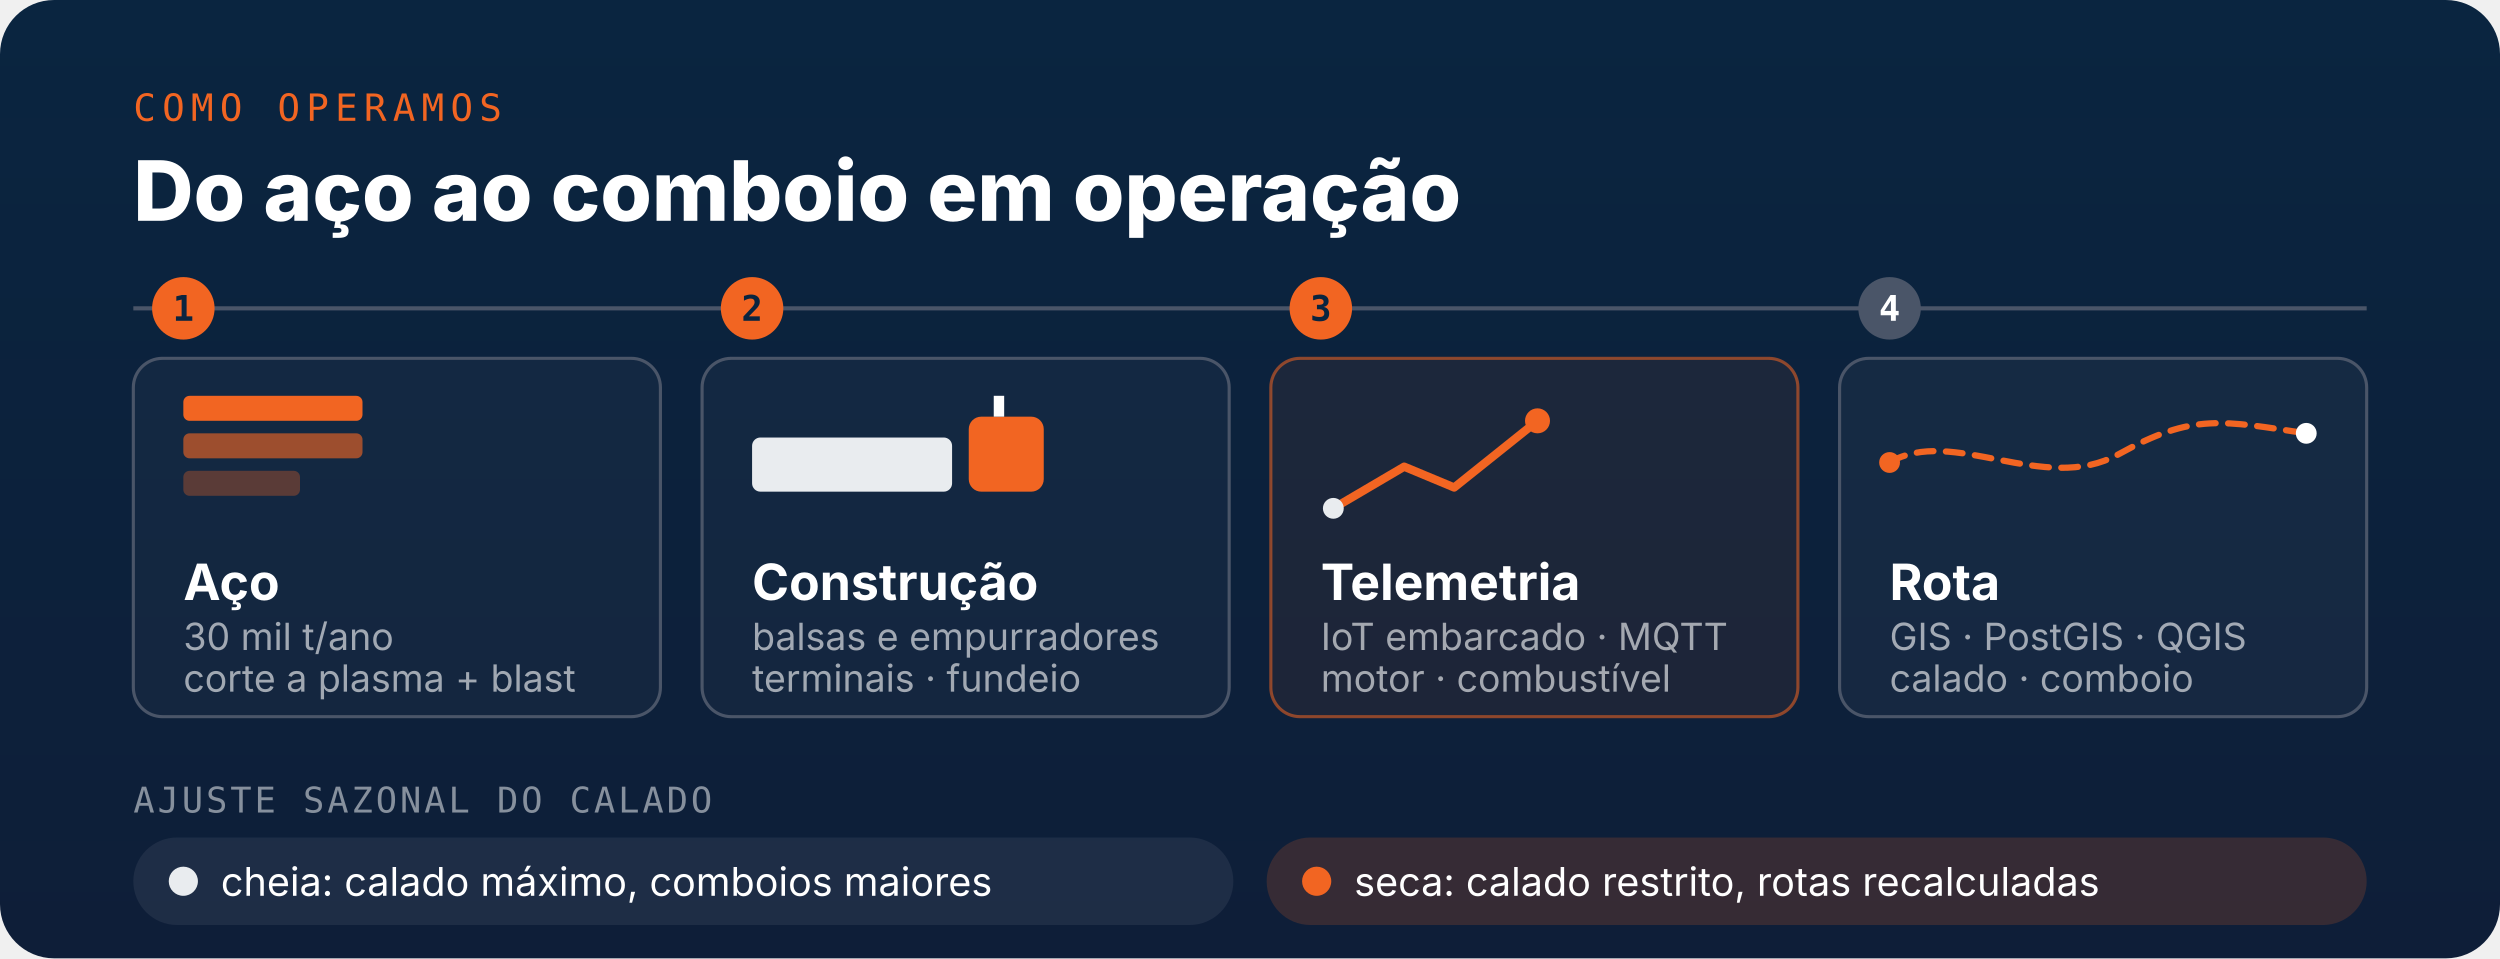
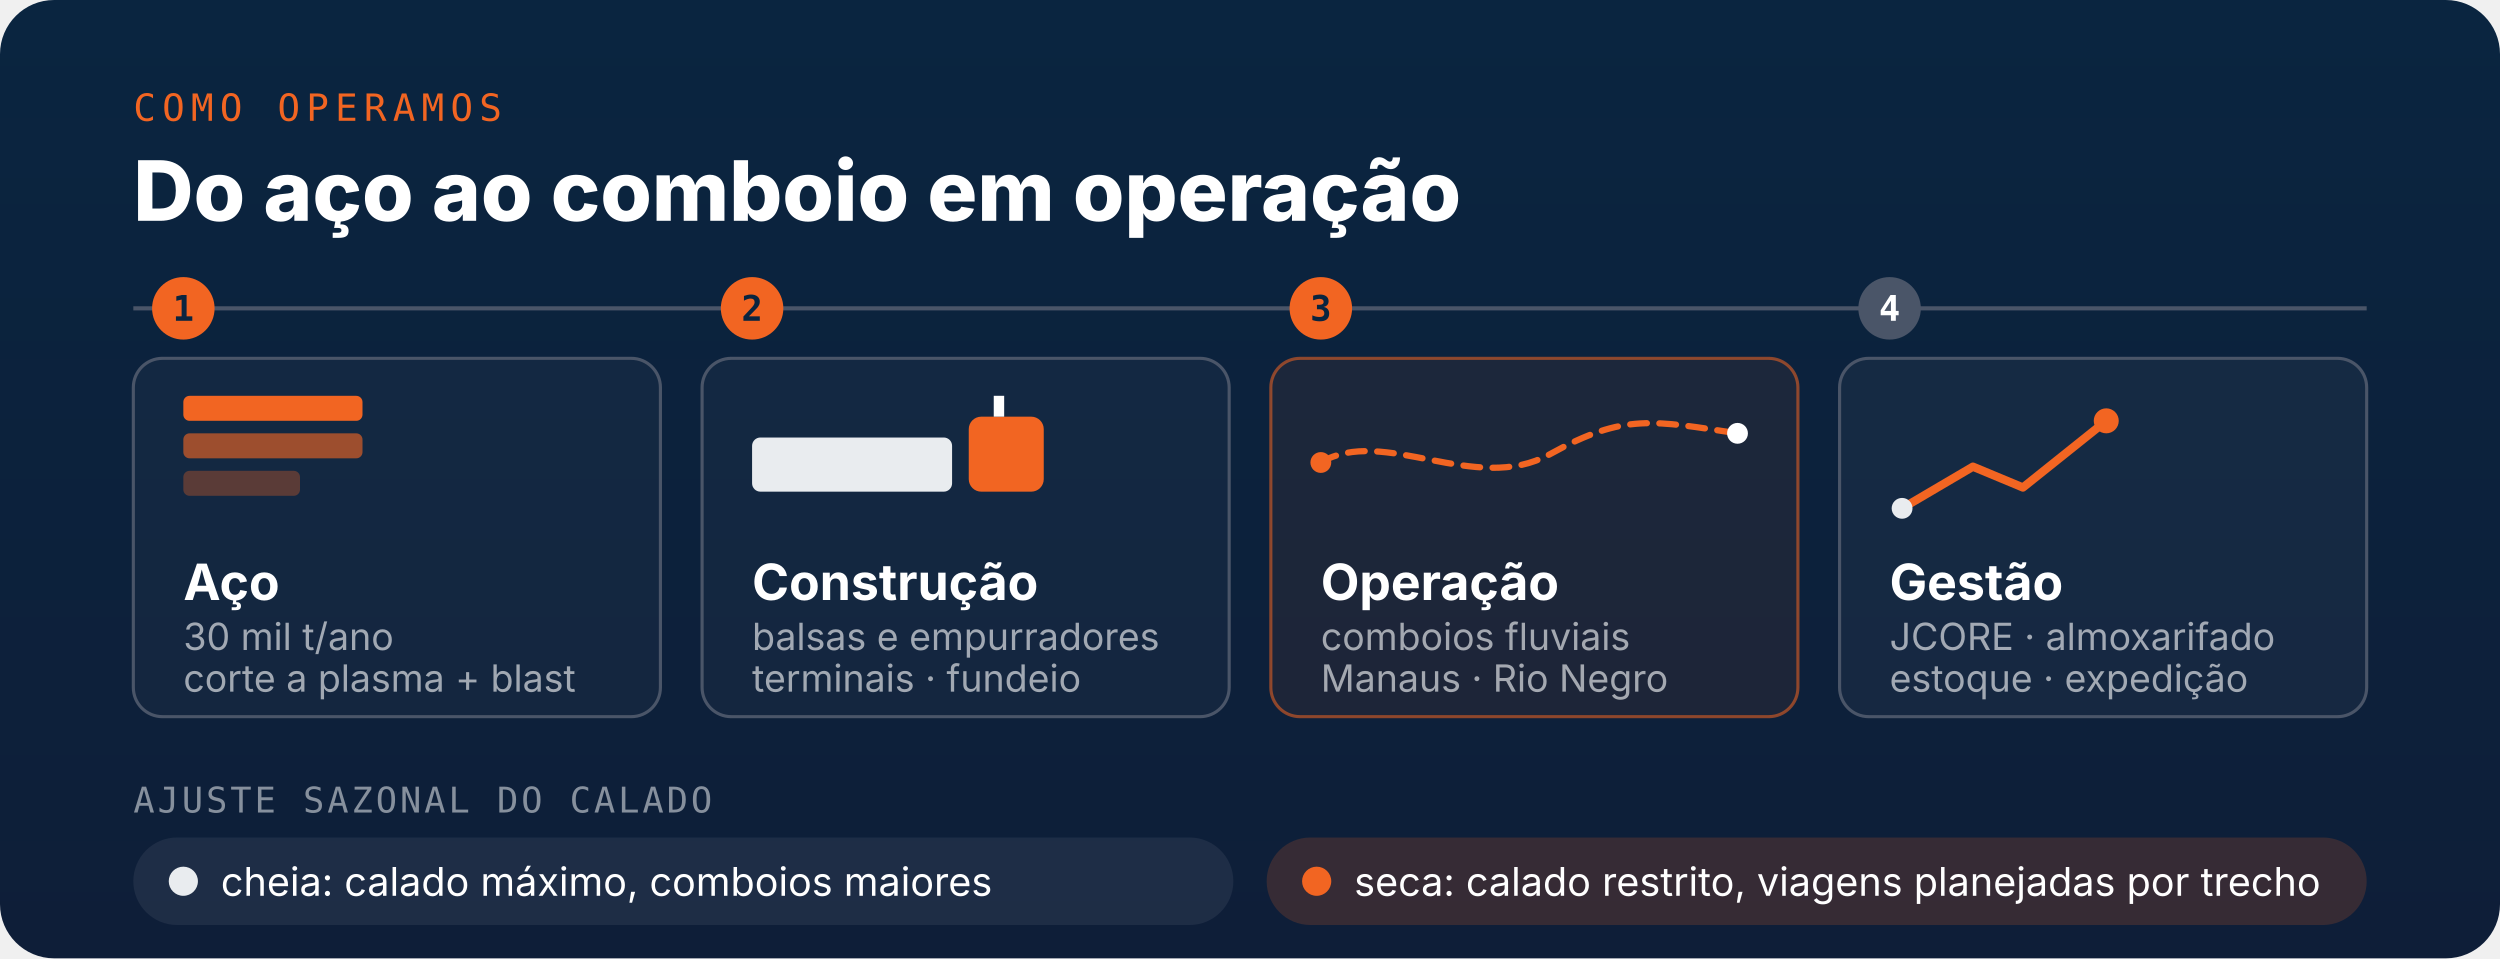
<svg xmlns="http://www.w3.org/2000/svg" width="1200" height="460" viewBox="0 0 1200 460" role="img" aria-labelledby="wfTitle wfDesc">
  <defs>
    <linearGradient id="wfNavy" x1="0" y1="0" x2="0" y2="1">
      <stop offset="0" stop-color="#0A2540" />
      <stop offset="1" stop-color="#0E1E38" />
    </linearGradient>
    <clipPath id="wfClip">
      <rect width="1200" height="460" rx="26" />
    </clipPath>
  </defs>
  <g clip-path="url(#wfClip)">
    <rect width="1200" height="460" fill="url(#wfNavy)" />
    <text x="64" y="58" font-family="ui-monospace,SFMono-Regular,Menlo,monospace" font-size="18" letter-spacing="3" fill="#F26522">COMO OPERAMOS</text>
    <text x="64" y="106" font-family="-apple-system,BlinkMacSystemFont,Segoe UI,sans-serif" font-size="40" font-weight="800" fill="#FFFFFF">Do aço ao comboio em operação</text>
    <line x1="64" y1="148" x2="1136" y2="148" stroke="#4A5568" stroke-width="2" />
    <g transform="translate(64 0)">
      <rect x="0" y="172" width="253" height="172" rx="14" fill="#FFFFFF" fill-opacity="0.03" stroke="#4A5568" stroke-width="1.5" />
      <g transform="translate(24 190)">
        <rect x="0" y="0" width="86" height="12" rx="3" fill="#F26522" />
        <rect x="0" y="18" width="86" height="12" rx="3" fill="#F26522" opacity="0.62" />
        <rect x="0" y="36" width="56" height="12" rx="3" fill="#F26522" opacity="0.32" />
      </g>
      <text x="24" y="288" font-family="-apple-system,BlinkMacSystemFont,Segoe UI,sans-serif" font-size="24" font-weight="700" fill="#FFFFFF">Aço</text>
      <text x="24" y="312" font-family="-apple-system,BlinkMacSystemFont,Segoe UI,sans-serif" font-size="18" fill="#E9ECEF" opacity="0.66">30 mil t/ano</text>
      <text x="24" y="332" font-family="-apple-system,BlinkMacSystemFont,Segoe UI,sans-serif" font-size="18" fill="#E9ECEF" opacity="0.66">corte a plasma + blast</text>
    </g>
    <g transform="translate(337 0)">
      <rect x="0" y="172" width="253" height="172" rx="14" fill="#FFFFFF" fill-opacity="0.03" stroke="#4A5568" stroke-width="1.5" />
      <g transform="translate(24 196)">
        <rect x="0" y="14" width="96" height="26" rx="4" fill="#E9ECEF" />
        <rect x="104" y="4" width="36" height="36" rx="6" fill="#F26522" />
        <rect x="116" y="-6" width="5" height="10" fill="#FFFFFF" />
      </g>
      <text x="24" y="288" font-family="-apple-system,BlinkMacSystemFont,Segoe UI,sans-serif" font-size="24" font-weight="700" fill="#FFFFFF">Construção</text>
      <text x="24" y="312" font-family="-apple-system,BlinkMacSystemFont,Segoe UI,sans-serif" font-size="18" fill="#E9ECEF" opacity="0.66">balsas e empurradores</text>
      <text x="24" y="332" font-family="-apple-system,BlinkMacSystemFont,Segoe UI,sans-serif" font-size="18" fill="#E9ECEF" opacity="0.66">terminais · fundeio</text>
    </g>
    <g transform="translate(610 0)">
      <rect x="0" y="172" width="253" height="172" rx="14" fill="#F26522" fill-opacity="0.07" stroke="#F26522" stroke-opacity="0.55" stroke-width="1.5" />
+       <g transform="translate(24 196)">
+         <path d="M0 26 C 30 8, 74 42, 110 22 S 160 6, 200 12" fill="none" stroke="#F26522" stroke-width="3" stroke-dasharray="8 6" stroke-linecap="round" />
+         <circle cx="0" cy="26" r="5" fill="#F26522" />
+         <circle cx="200" cy="12" r="5" fill="#FFFFFF" />
+       </g>
+       <text x="24" y="288" font-family="-apple-system,BlinkMacSystemFont,Segoe UI,sans-serif" font-size="24" font-weight="700" fill="#FFFFFF">Operação</text>
+       <text x="24" y="312" font-family="-apple-system,BlinkMacSystemFont,Segoe UI,sans-serif" font-size="18" fill="#E9ECEF" opacity="0.66">comboios fluviais</text>
+       <text x="24" y="332" font-family="-apple-system,BlinkMacSystemFont,Segoe UI,sans-serif" font-size="18" fill="#E9ECEF" opacity="0.66">Manaus · Rio Negro</text>
+     </g>
+     <g transform="translate(883 0)">
+       <rect x="0" y="172" width="253" height="172" rx="14" fill="#4A5568" fill-opacity="0.16" stroke="#4A5568" stroke-width="1.5" />
      <g transform="translate(24 194)">
        <path d="M6 50 L 40 30 L 64 40 L 104 8" fill="none" stroke="#F26522" stroke-width="4" stroke-linecap="round" stroke-linejoin="round" />
        <circle cx="104" cy="8" r="6" fill="#F26522" />
        <circle cx="6" cy="50" r="5" fill="#E9ECEF" />
      </g>
-       <text x="24" y="288" font-family="-apple-system,BlinkMacSystemFont,Segoe UI,sans-serif" font-size="24" font-weight="700" fill="#FFFFFF">Telemetria</text>
-       <text x="24" y="312" font-family="-apple-system,BlinkMacSystemFont,Segoe UI,sans-serif" font-size="18" fill="#E9ECEF" opacity="0.66">IoT embarcado · MQTT</text>
-       <text x="24" y="332" font-family="-apple-system,BlinkMacSystemFont,Segoe UI,sans-serif" font-size="18" fill="#E9ECEF" opacity="0.66">motor · combustível</text>
-     </g>
-     <g transform="translate(883 0)">
-       <rect x="0" y="172" width="253" height="172" rx="14" fill="#4A5568" fill-opacity="0.16" stroke="#4A5568" stroke-width="1.5" />
-       <g transform="translate(24 196)">
-         <path d="M0 26 C 30 8, 74 42, 110 22 S 160 6, 200 12" fill="none" stroke="#F26522" stroke-width="3" stroke-dasharray="8 6" stroke-linecap="round" />
-         <circle cx="0" cy="26" r="5" fill="#F26522" />
-         <circle cx="200" cy="12" r="5" fill="#FFFFFF" />
-       </g>
-       <text x="24" y="288" font-family="-apple-system,BlinkMacSystemFont,Segoe UI,sans-serif" font-size="24" font-weight="700" fill="#FFFFFF">Rota</text>
-       <text x="24" y="312" font-family="-apple-system,BlinkMacSystemFont,Segoe UI,sans-serif" font-size="18" fill="#E9ECEF" opacity="0.66">GIS · PostGIS · QGIS</text>
-       <text x="24" y="332" font-family="-apple-system,BlinkMacSystemFont,Segoe UI,sans-serif" font-size="18" fill="#E9ECEF" opacity="0.66">calado · comboio</text>
+       <text x="24" y="288" font-family="-apple-system,BlinkMacSystemFont,Segoe UI,sans-serif" font-size="24" font-weight="700" fill="#FFFFFF">Gestão</text>
+       <text x="24" y="312" font-family="-apple-system,BlinkMacSystemFont,Segoe UI,sans-serif" font-size="18" fill="#E9ECEF" opacity="0.66">JCORE · almoxarifado</text>
+       <text x="24" y="332" font-family="-apple-system,BlinkMacSystemFont,Segoe UI,sans-serif" font-size="18" fill="#E9ECEF" opacity="0.66">estoque · expedição</text>
    </g>
    <g font-family="ui-monospace,SFMono-Regular,Menlo,monospace" font-size="17" font-weight="700" text-anchor="middle">
      <circle cx="88" cy="148" r="15" fill="#F26522" />
      <text x="88" y="154" fill="#0A2540">1</text>
      <circle cx="361" cy="148" r="15" fill="#F26522" />
      <text x="361" y="154" fill="#0A2540">2</text>
      <circle cx="634" cy="148" r="15" fill="#F26522" />
      <text x="634" y="154" fill="#0A2540">3</text>
      <circle cx="907" cy="148" r="15" fill="#4A5568" />
      <text x="907" y="154" fill="#FFFFFF">4</text>
    </g>
    <text x="64" y="390" font-family="ui-monospace,SFMono-Regular,Menlo,monospace" font-size="17" letter-spacing="1.4" fill="#E9ECEF" opacity="0.55">AJUSTE SAZONAL DO CALADO</text>
    <g transform="translate(64 402)">
      <rect width="528" height="42" rx="21" fill="#4A5568" fill-opacity="0.28" />
      <circle cx="24" cy="21" r="7" fill="#E9ECEF" />
      <text x="42" y="28" font-family="-apple-system,BlinkMacSystemFont,Segoe UI,sans-serif" font-size="19" fill="#FFFFFF">cheia: calado máximo, comboios maiores</text>
      <g transform="translate(544 0)">
        <rect width="528" height="42" rx="21" fill="#F26522" fill-opacity="0.18" />
        <circle cx="24" cy="21" r="7" fill="#F26522" />
-         <text x="42" y="28" font-family="-apple-system,BlinkMacSystemFont,Segoe UI,sans-serif" font-size="19" fill="#FFFFFF">seca: calado restrito, rotas recalculadas</text>
+         <text x="42" y="28" font-family="-apple-system,BlinkMacSystemFont,Segoe UI,sans-serif" font-size="19" fill="#FFFFFF">seca: calado restrito, viagens planejadas por trecho</text>
      </g>
    </g>
  </g>
</svg>
